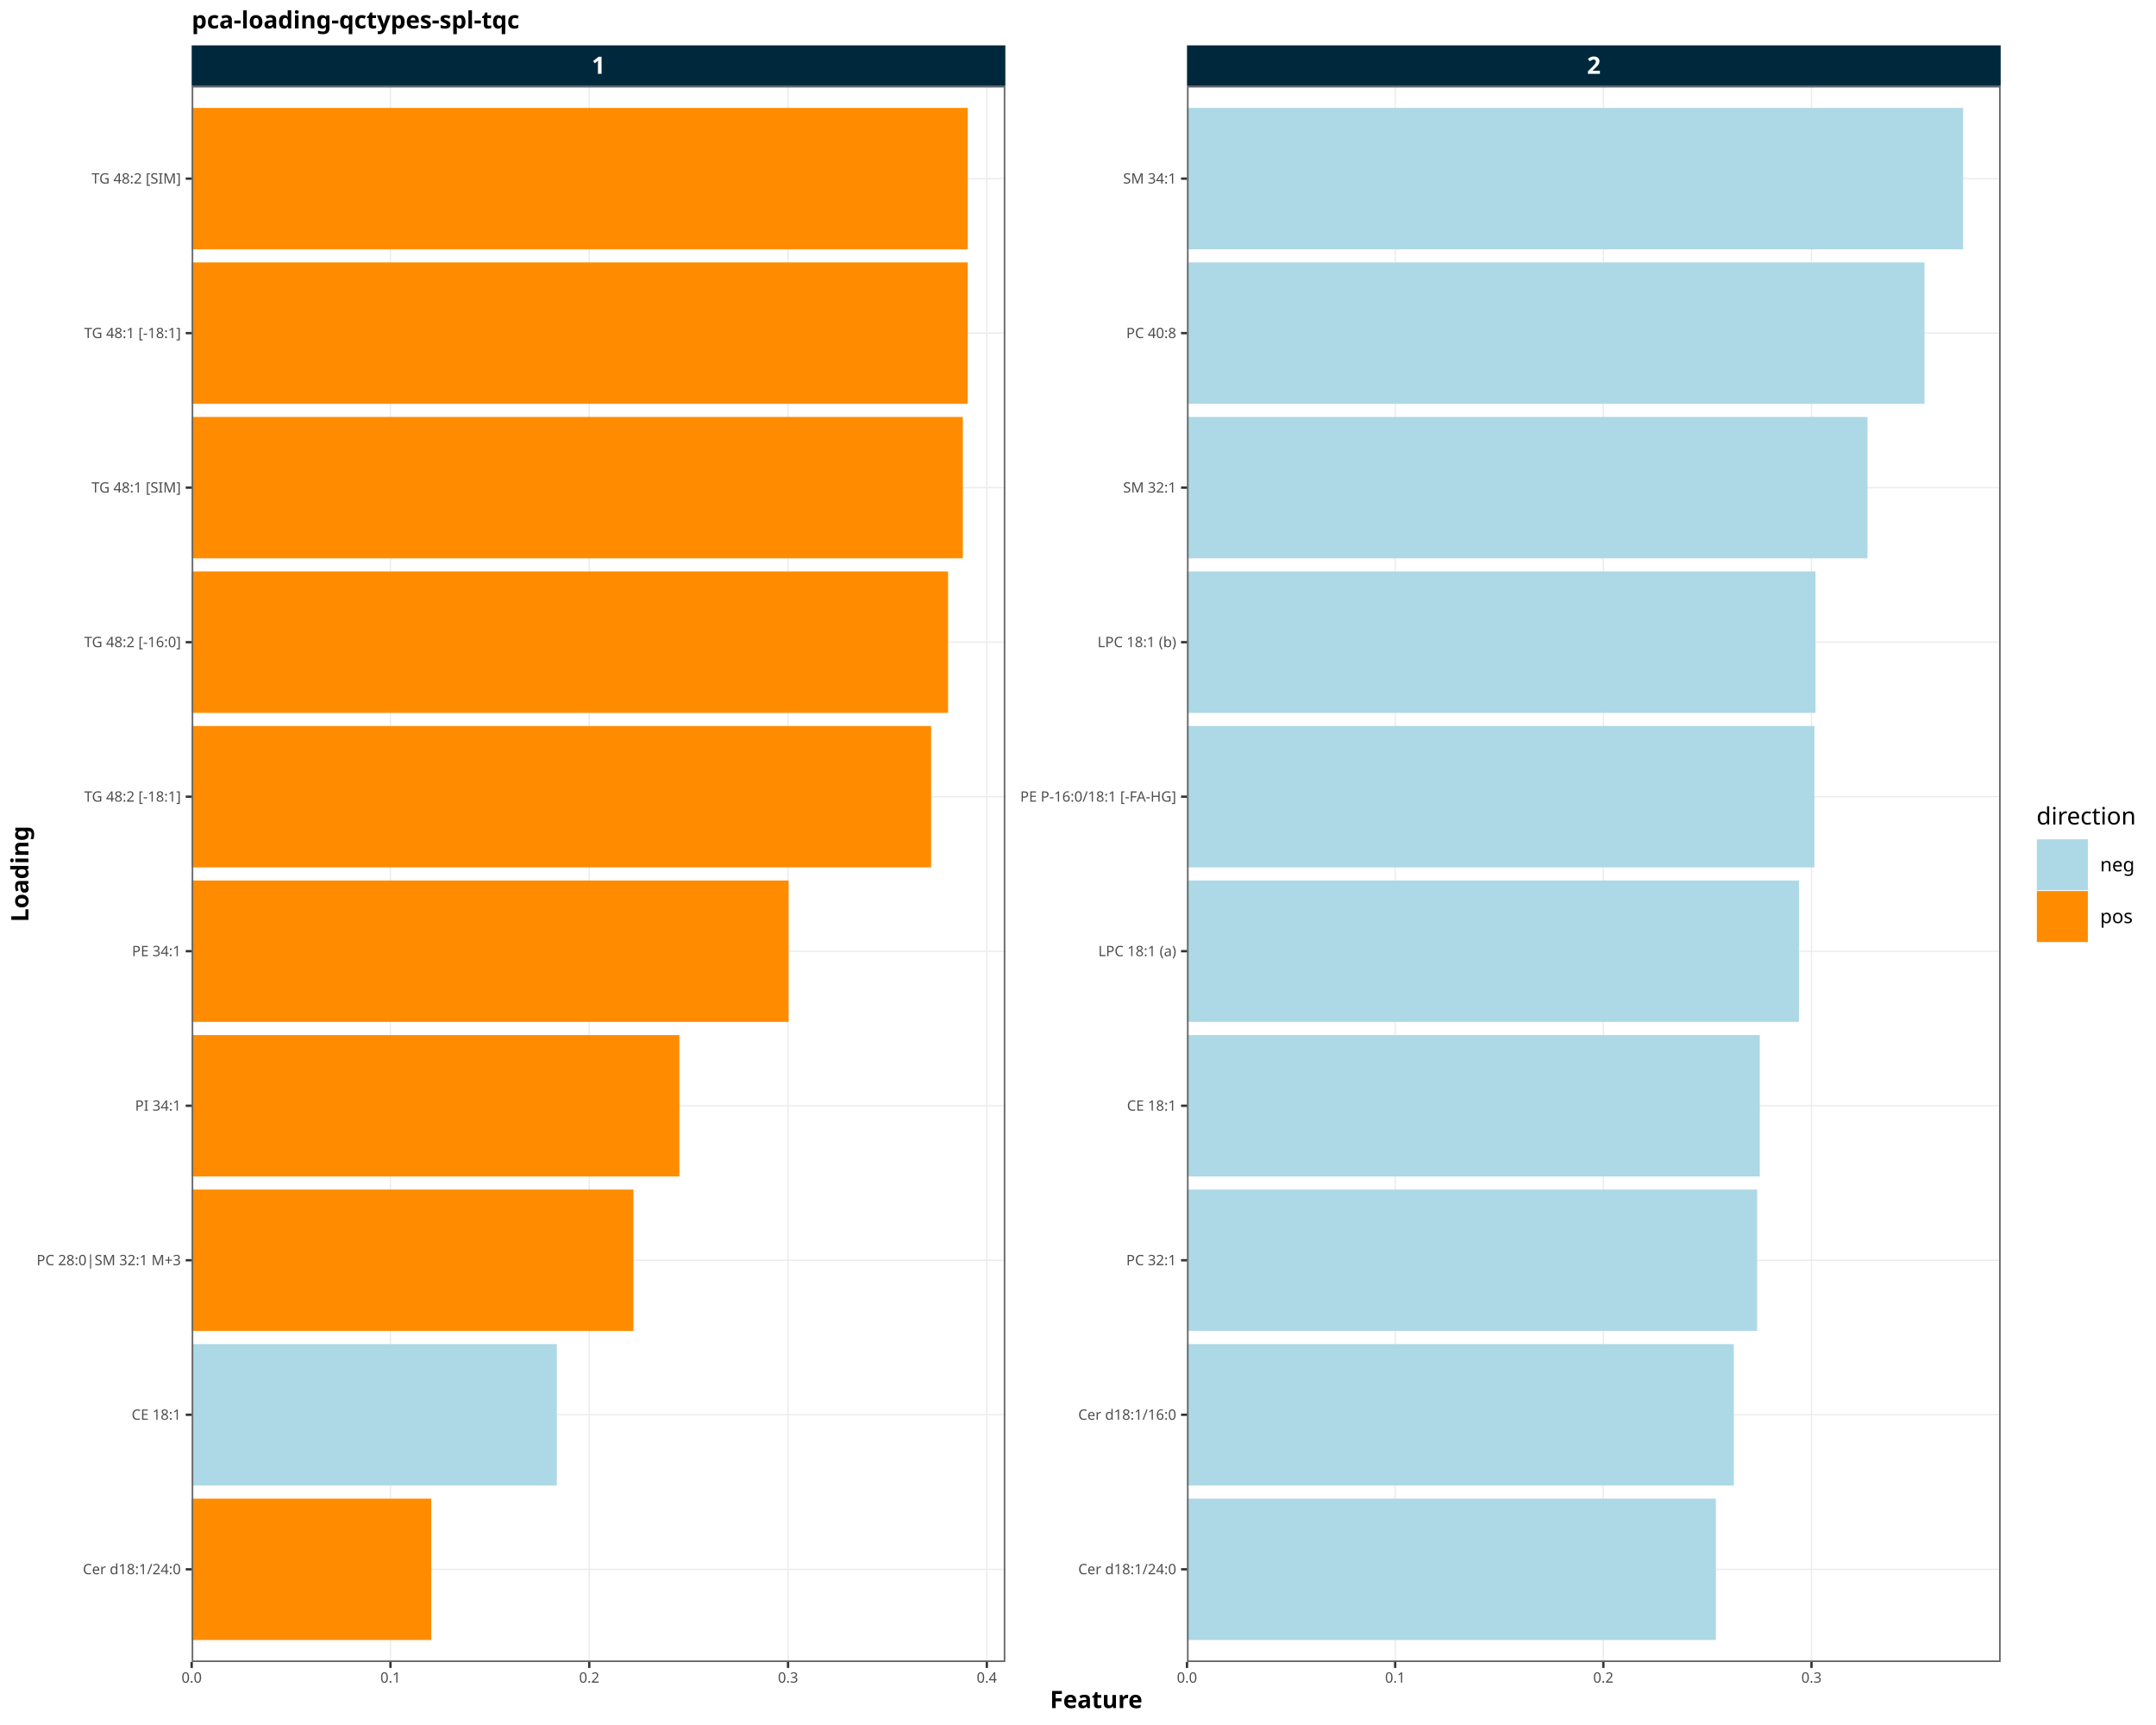
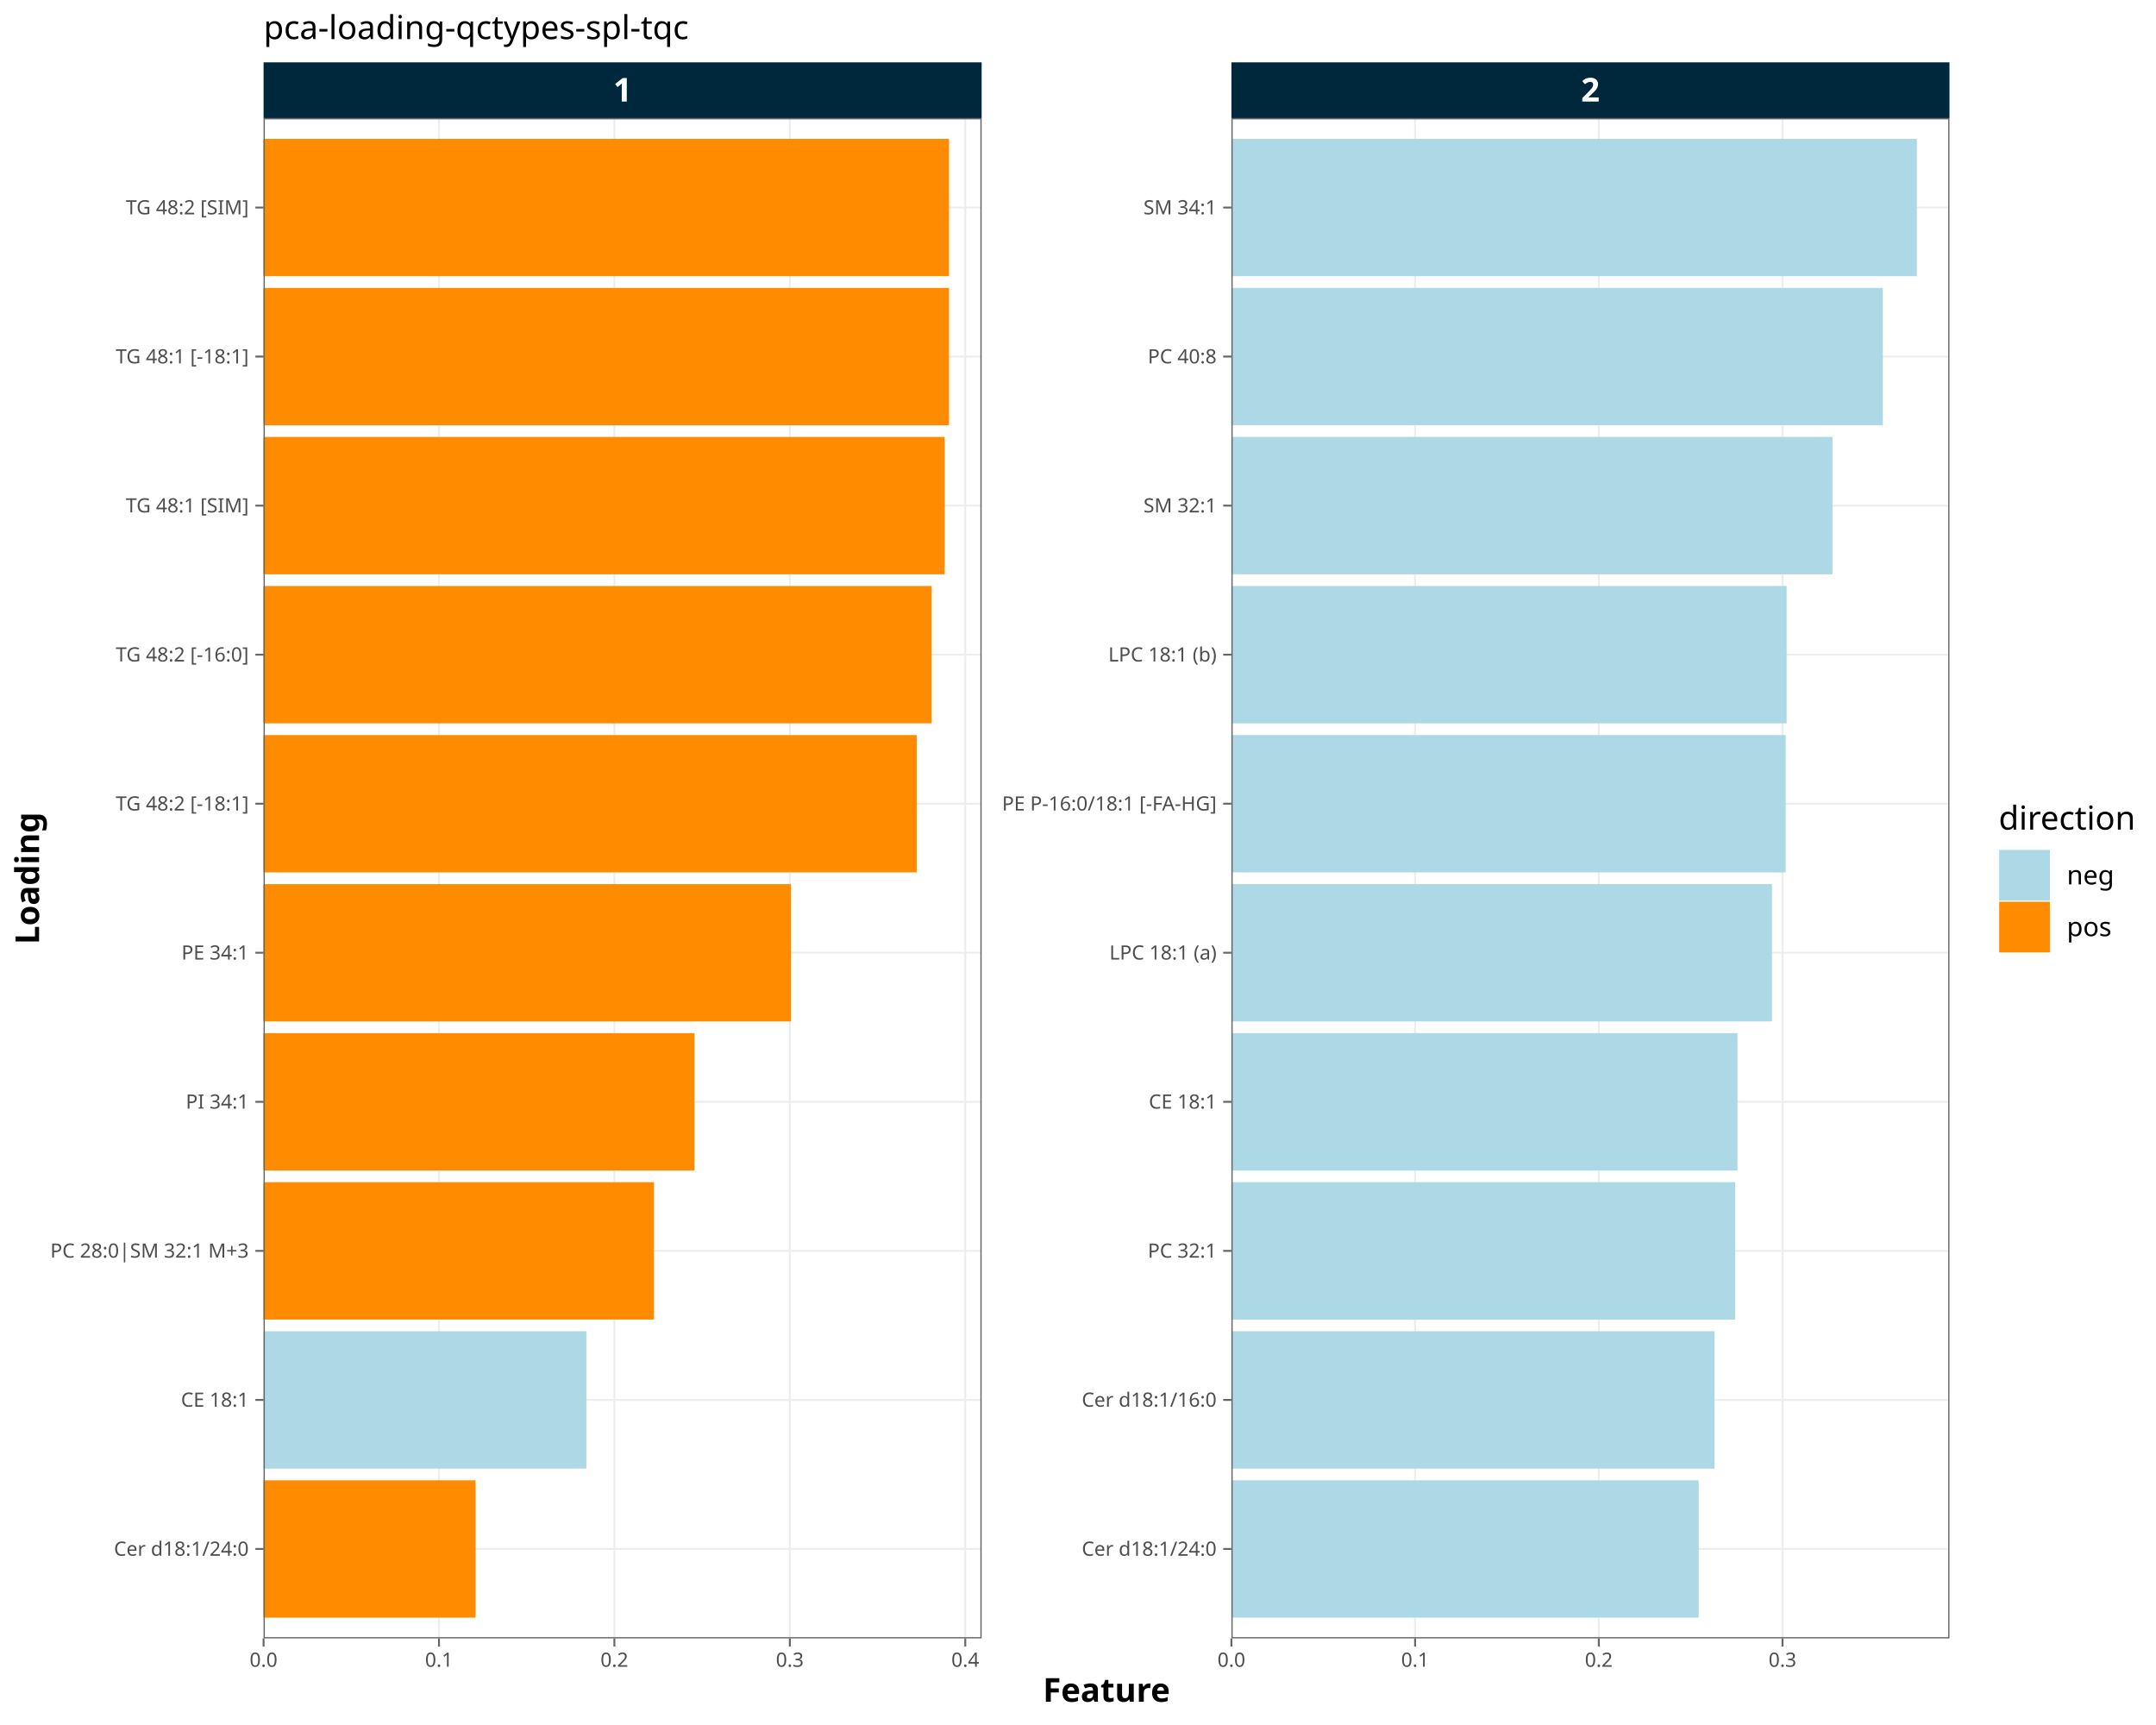
<svg xmlns="http://www.w3.org/2000/svg" class="svglite" data-engine-version="2.0" width="720.00pt" height="576.00pt" viewBox="0 0 720.00 576.00">
  <defs>
    <style type="text/css">
    .svglite line, .svglite polyline, .svglite polygon, .svglite path, .svglite rect, .svglite circle {
      fill: none;
      stroke: #000000;
      stroke-linecap: round;
      stroke-linejoin: round;
      stroke-miterlimit: 10.00;
    }
  </style>
  </defs>
  <rect width="100%" height="100%" style="stroke: none; fill: #FFFFFF;" />
  <defs>
    <clipPath id="cpMC4wMHw3MjAuMDB8MC4wMHw1NzYuMDA=">
      <rect x="0.00" y="0.00" width="720.00" height="576.00" />
    </clipPath>
  </defs>
  <g clip-path="url(#cpMC4wMHw3MjAuMDB8MC4wMHw1NzYuMDA=)">
-     <rect x="-0" y="0.00" width="720.00" height="576.00" style="stroke-width: 0.78; stroke: #FFFFFF; fill: #FFFFFF;" />
+     <rect x="0.00" y="0.00" width="720.00" height="576.00" style="stroke-width: 1.07; stroke: #FFFFFF; fill: #FFFFFF;" />
  </g>
  <defs>
-     <clipPath id="cpNjQuMDF8MzM1Ljc0fDI4LjY4fDU1NC45Nw==">
-       <rect x="64.01" y="28.68" width="271.73" height="526.29" />
+     <clipPath id="cpODguMDJ8MzI3LjgxfDM5LjQzfDU0Ny4wOA==">
+       <rect x="88.02" y="39.43" width="239.80" height="507.65" />
    </clipPath>
  </defs>
-   <g clip-path="url(#cpNjQuMDF8MzM1Ljc0fDI4LjY4fDU1NC45Nw==)">
-     <rect x="64.01" y="28.68" width="271.73" height="526.29" style="stroke-width: 0.78; stroke: none; fill: #FFFFFF;" />
-     <polyline points="64.01,59.64 335.74,59.64 " style="stroke-width: 0.43; stroke: #EBEBEB; stroke-linecap: butt;" />
-     <polyline points="64.01,111.23 335.74,111.23 " style="stroke-width: 0.43; stroke: #EBEBEB; stroke-linecap: butt;" />
-     <polyline points="64.01,162.83 335.74,162.83 " style="stroke-width: 0.43; stroke: #EBEBEB; stroke-linecap: butt;" />
-     <polyline points="64.01,214.43 335.74,214.43 " style="stroke-width: 0.43; stroke: #EBEBEB; stroke-linecap: butt;" />
-     <polyline points="64.01,266.03 335.74,266.03 " style="stroke-width: 0.43; stroke: #EBEBEB; stroke-linecap: butt;" />
-     <polyline points="64.01,317.62 335.74,317.62 " style="stroke-width: 0.43; stroke: #EBEBEB; stroke-linecap: butt;" />
-     <polyline points="64.01,369.22 335.74,369.22 " style="stroke-width: 0.43; stroke: #EBEBEB; stroke-linecap: butt;" />
-     <polyline points="64.01,420.82 335.74,420.82 " style="stroke-width: 0.43; stroke: #EBEBEB; stroke-linecap: butt;" />
-     <polyline points="64.01,472.41 335.74,472.41 " style="stroke-width: 0.43; stroke: #EBEBEB; stroke-linecap: butt;" />
-     <polyline points="64.01,524.01 335.74,524.01 " style="stroke-width: 0.43; stroke: #EBEBEB; stroke-linecap: butt;" />
-     <polyline points="64.01,554.97 64.01,28.68 " style="stroke-width: 0.43; stroke: #EBEBEB; stroke-linecap: butt;" />
-     <polyline points="130.40,554.97 130.40,28.68 " style="stroke-width: 0.43; stroke: #EBEBEB; stroke-linecap: butt;" />
-     <polyline points="196.78,554.97 196.78,28.68 " style="stroke-width: 0.43; stroke: #EBEBEB; stroke-linecap: butt;" />
-     <polyline points="263.17,554.97 263.17,28.68 " style="stroke-width: 0.43; stroke: #EBEBEB; stroke-linecap: butt;" />
-     <polyline points="329.55,554.97 329.55,28.68 " style="stroke-width: 0.43; stroke: #EBEBEB; stroke-linecap: butt;" />
-     <rect x="64.01" y="36.42" width="258.79" height="46.44" style="stroke-width: 0.78; stroke: #FF8C00; stroke-linecap: butt; stroke-linejoin: miter; fill: #FF8C00;" />
-     <rect x="64.01" y="88.02" width="258.78" height="46.44" style="stroke-width: 0.78; stroke: #FF8C00; stroke-linecap: butt; stroke-linejoin: miter; fill: #FF8C00;" />
-     <rect x="64.01" y="139.61" width="257.14" height="46.44" style="stroke-width: 0.78; stroke: #FF8C00; stroke-linecap: butt; stroke-linejoin: miter; fill: #FF8C00;" />
-     <rect x="64.01" y="191.21" width="252.21" height="46.44" style="stroke-width: 0.78; stroke: #FF8C00; stroke-linecap: butt; stroke-linejoin: miter; fill: #FF8C00;" />
-     <rect x="64.01" y="242.81" width="246.56" height="46.44" style="stroke-width: 0.78; stroke: #FF8C00; stroke-linecap: butt; stroke-linejoin: miter; fill: #FF8C00;" />
-     <rect x="64.01" y="294.40" width="198.96" height="46.44" style="stroke-width: 0.78; stroke: #FF8C00; stroke-linecap: butt; stroke-linejoin: miter; fill: #FF8C00;" />
-     <rect x="64.01" y="346.00" width="162.49" height="46.44" style="stroke-width: 0.78; stroke: #FF8C00; stroke-linecap: butt; stroke-linejoin: miter; fill: #FF8C00;" />
-     <rect x="64.01" y="397.60" width="147.14" height="46.44" style="stroke-width: 0.78; stroke: #FF8C00; stroke-linecap: butt; stroke-linejoin: miter; fill: #FF8C00;" />
-     <rect x="64.01" y="449.20" width="121.55" height="46.44" style="stroke-width: 0.78; stroke: #ADD8E6; stroke-linecap: butt; stroke-linejoin: miter; fill: #ADD8E6;" />
-     <rect x="64.01" y="500.79" width="79.62" height="46.44" style="stroke-width: 0.78; stroke: #FF8C00; stroke-linecap: butt; stroke-linejoin: miter; fill: #FF8C00;" />
-     <rect x="64.01" y="28.68" width="271.73" height="526.29" style="stroke-width: 1.07; stroke: #666666;" />
+   <g clip-path="url(#cpODguMDJ8MzI3LjgxfDM5LjQzfDU0Ny4wOA==)">
+     <rect x="88.02" y="39.43" width="239.80" height="507.65" style="stroke-width: 1.07; stroke: none; fill: #FFFFFF;" />
+     <polyline points="88.02,69.30 327.81,69.30 " style="stroke-width: 0.64; stroke: #EDEDED; stroke-linecap: butt;" />
+     <polyline points="88.02,119.06 327.81,119.06 " style="stroke-width: 0.64; stroke: #EDEDED; stroke-linecap: butt;" />
+     <polyline points="88.02,168.83 327.81,168.83 " style="stroke-width: 0.64; stroke: #EDEDED; stroke-linecap: butt;" />
+     <polyline points="88.02,218.60 327.81,218.60 " style="stroke-width: 0.64; stroke: #EDEDED; stroke-linecap: butt;" />
+     <polyline points="88.02,268.37 327.81,268.37 " style="stroke-width: 0.64; stroke: #EDEDED; stroke-linecap: butt;" />
+     <polyline points="88.02,318.14 327.81,318.14 " style="stroke-width: 0.64; stroke: #EDEDED; stroke-linecap: butt;" />
+     <polyline points="88.02,367.91 327.81,367.91 " style="stroke-width: 0.64; stroke: #EDEDED; stroke-linecap: butt;" />
+     <polyline points="88.02,417.68 327.81,417.68 " style="stroke-width: 0.64; stroke: #EDEDED; stroke-linecap: butt;" />
+     <polyline points="88.02,467.45 327.81,467.45 " style="stroke-width: 0.64; stroke: #EDEDED; stroke-linecap: butt;" />
+     <polyline points="88.02,517.22 327.81,517.22 " style="stroke-width: 0.64; stroke: #EDEDED; stroke-linecap: butt;" />
+     <polyline points="88.02,547.08 88.02,39.43 " style="stroke-width: 0.64; stroke: #EDEDED; stroke-linecap: butt;" />
+     <polyline points="146.60,547.08 146.60,39.43 " style="stroke-width: 0.64; stroke: #EDEDED; stroke-linecap: butt;" />
+     <polyline points="205.18,547.08 205.18,39.43 " style="stroke-width: 0.64; stroke: #EDEDED; stroke-linecap: butt;" />
+     <polyline points="263.77,547.08 263.77,39.43 " style="stroke-width: 0.64; stroke: #EDEDED; stroke-linecap: butt;" />
+     <polyline points="322.35,547.08 322.35,39.43 " style="stroke-width: 0.64; stroke: #EDEDED; stroke-linecap: butt;" />
+     <rect x="88.02" y="46.90" width="228.38" height="44.79" style="stroke-width: 1.07; stroke: #FF8C00; stroke-linecap: butt; stroke-linejoin: miter; fill: #FF8C00;" />
+     <rect x="88.02" y="96.67" width="228.37" height="44.79" style="stroke-width: 1.07; stroke: #FF8C00; stroke-linecap: butt; stroke-linejoin: miter; fill: #FF8C00;" />
+     <rect x="88.02" y="146.44" width="226.92" height="44.79" style="stroke-width: 1.07; stroke: #FF8C00; stroke-linecap: butt; stroke-linejoin: miter; fill: #FF8C00;" />
+     <rect x="88.02" y="196.21" width="222.57" height="44.79" style="stroke-width: 1.07; stroke: #FF8C00; stroke-linecap: butt; stroke-linejoin: miter; fill: #FF8C00;" />
+     <rect x="88.02" y="245.98" width="217.59" height="44.79" style="stroke-width: 1.07; stroke: #FF8C00; stroke-linecap: butt; stroke-linejoin: miter; fill: #FF8C00;" />
+     <rect x="88.02" y="295.75" width="175.58" height="44.79" style="stroke-width: 1.07; stroke: #FF8C00; stroke-linecap: butt; stroke-linejoin: miter; fill: #FF8C00;" />
+     <rect x="88.02" y="345.52" width="143.39" height="44.79" style="stroke-width: 1.07; stroke: #FF8C00; stroke-linecap: butt; stroke-linejoin: miter; fill: #FF8C00;" />
+     <rect x="88.02" y="395.29" width="129.85" height="44.79" style="stroke-width: 1.07; stroke: #FF8C00; stroke-linecap: butt; stroke-linejoin: miter; fill: #FF8C00;" />
+     <rect x="88.02" y="445.06" width="107.27" height="44.79" style="stroke-width: 1.07; stroke: #ADD8E6; stroke-linecap: butt; stroke-linejoin: miter; fill: #ADD8E6;" />
+     <rect x="88.02" y="494.83" width="70.26" height="44.79" style="stroke-width: 1.07; stroke: #FF8C00; stroke-linecap: butt; stroke-linejoin: miter; fill: #FF8C00;" />
+     <rect x="88.02" y="39.43" width="239.80" height="507.65" style="stroke-width: 0.85; stroke: #666666;" />
  </g>
  <g clip-path="url(#cpMC4wMHw3MjAuMDB8MC4wMHw1NzYuMDA=)">
</g>
  <defs>
-     <clipPath id="cpMzk2LjQwfDY2OC4xM3wyOC42OHw1NTQuOTc=">
-       <rect x="396.40" y="28.68" width="271.73" height="526.29" />
+     <clipPath id="cpNDExLjIzfDY1MS4wMnwzOS40M3w1NDcuMDg=">
+       <rect x="411.23" y="39.43" width="239.80" height="507.65" />
    </clipPath>
  </defs>
-   <g clip-path="url(#cpMzk2LjQwfDY2OC4xM3wyOC42OHw1NTQuOTc=)">
-     <rect x="396.40" y="28.68" width="271.73" height="526.29" style="stroke-width: 0.78; stroke: none; fill: #FFFFFF;" />
-     <polyline points="396.40,59.64 668.13,59.64 " style="stroke-width: 0.43; stroke: #EBEBEB; stroke-linecap: butt;" />
-     <polyline points="396.40,111.23 668.13,111.23 " style="stroke-width: 0.43; stroke: #EBEBEB; stroke-linecap: butt;" />
-     <polyline points="396.40,162.83 668.13,162.83 " style="stroke-width: 0.43; stroke: #EBEBEB; stroke-linecap: butt;" />
-     <polyline points="396.40,214.43 668.13,214.43 " style="stroke-width: 0.43; stroke: #EBEBEB; stroke-linecap: butt;" />
-     <polyline points="396.40,266.03 668.13,266.03 " style="stroke-width: 0.43; stroke: #EBEBEB; stroke-linecap: butt;" />
-     <polyline points="396.40,317.62 668.13,317.62 " style="stroke-width: 0.43; stroke: #EBEBEB; stroke-linecap: butt;" />
-     <polyline points="396.40,369.22 668.13,369.22 " style="stroke-width: 0.43; stroke: #EBEBEB; stroke-linecap: butt;" />
-     <polyline points="396.40,420.82 668.13,420.82 " style="stroke-width: 0.43; stroke: #EBEBEB; stroke-linecap: butt;" />
-     <polyline points="396.40,472.41 668.13,472.41 " style="stroke-width: 0.43; stroke: #EBEBEB; stroke-linecap: butt;" />
-     <polyline points="396.40,524.01 668.13,524.01 " style="stroke-width: 0.43; stroke: #EBEBEB; stroke-linecap: butt;" />
-     <polyline points="396.40,554.97 396.40,28.68 " style="stroke-width: 0.43; stroke: #EBEBEB; stroke-linecap: butt;" />
-     <polyline points="465.92,554.97 465.92,28.68 " style="stroke-width: 0.43; stroke: #EBEBEB; stroke-linecap: butt;" />
-     <polyline points="535.44,554.97 535.44,28.68 " style="stroke-width: 0.43; stroke: #EBEBEB; stroke-linecap: butt;" />
-     <polyline points="604.95,554.97 604.95,28.68 " style="stroke-width: 0.43; stroke: #EBEBEB; stroke-linecap: butt;" />
-     <rect x="396.40" y="36.42" width="258.79" height="46.44" style="stroke-width: 0.78; stroke: #ADD8E6; stroke-linecap: butt; stroke-linejoin: miter; fill: #ADD8E6;" />
-     <rect x="396.40" y="88.02" width="245.90" height="46.44" style="stroke-width: 0.78; stroke: #ADD8E6; stroke-linecap: butt; stroke-linejoin: miter; fill: #ADD8E6;" />
-     <rect x="396.40" y="139.61" width="226.86" height="46.44" style="stroke-width: 0.78; stroke: #ADD8E6; stroke-linecap: butt; stroke-linejoin: miter; fill: #ADD8E6;" />
-     <rect x="396.40" y="191.21" width="209.50" height="46.44" style="stroke-width: 0.78; stroke: #ADD8E6; stroke-linecap: butt; stroke-linejoin: miter; fill: #ADD8E6;" />
-     <rect x="396.40" y="242.81" width="209.14" height="46.44" style="stroke-width: 0.78; stroke: #ADD8E6; stroke-linecap: butt; stroke-linejoin: miter; fill: #ADD8E6;" />
-     <rect x="396.40" y="294.40" width="203.97" height="46.44" style="stroke-width: 0.78; stroke: #ADD8E6; stroke-linecap: butt; stroke-linejoin: miter; fill: #ADD8E6;" />
-     <rect x="396.40" y="346.00" width="190.89" height="46.44" style="stroke-width: 0.78; stroke: #ADD8E6; stroke-linecap: butt; stroke-linejoin: miter; fill: #ADD8E6;" />
-     <rect x="396.40" y="397.60" width="190.01" height="46.44" style="stroke-width: 0.78; stroke: #ADD8E6; stroke-linecap: butt; stroke-linejoin: miter; fill: #ADD8E6;" />
-     <rect x="396.40" y="449.20" width="182.22" height="46.44" style="stroke-width: 0.78; stroke: #ADD8E6; stroke-linecap: butt; stroke-linejoin: miter; fill: #ADD8E6;" />
-     <rect x="396.40" y="500.79" width="176.23" height="46.44" style="stroke-width: 0.78; stroke: #ADD8E6; stroke-linecap: butt; stroke-linejoin: miter; fill: #ADD8E6;" />
-     <rect x="396.40" y="28.68" width="271.73" height="526.29" style="stroke-width: 1.07; stroke: #666666;" />
+   <g clip-path="url(#cpNDExLjIzfDY1MS4wMnwzOS40M3w1NDcuMDg=)">
+     <rect x="411.23" y="39.43" width="239.80" height="507.65" style="stroke-width: 1.07; stroke: none; fill: #FFFFFF;" />
+     <polyline points="411.23,69.30 651.02,69.30 " style="stroke-width: 0.64; stroke: #EDEDED; stroke-linecap: butt;" />
+     <polyline points="411.23,119.06 651.02,119.06 " style="stroke-width: 0.64; stroke: #EDEDED; stroke-linecap: butt;" />
+     <polyline points="411.23,168.83 651.02,168.83 " style="stroke-width: 0.64; stroke: #EDEDED; stroke-linecap: butt;" />
+     <polyline points="411.23,218.60 651.02,218.60 " style="stroke-width: 0.64; stroke: #EDEDED; stroke-linecap: butt;" />
+     <polyline points="411.23,268.37 651.02,268.37 " style="stroke-width: 0.64; stroke: #EDEDED; stroke-linecap: butt;" />
+     <polyline points="411.23,318.14 651.02,318.14 " style="stroke-width: 0.64; stroke: #EDEDED; stroke-linecap: butt;" />
+     <polyline points="411.23,367.91 651.02,367.91 " style="stroke-width: 0.64; stroke: #EDEDED; stroke-linecap: butt;" />
+     <polyline points="411.23,417.68 651.02,417.68 " style="stroke-width: 0.64; stroke: #EDEDED; stroke-linecap: butt;" />
+     <polyline points="411.23,467.45 651.02,467.45 " style="stroke-width: 0.64; stroke: #EDEDED; stroke-linecap: butt;" />
+     <polyline points="411.23,517.22 651.02,517.22 " style="stroke-width: 0.64; stroke: #EDEDED; stroke-linecap: butt;" />
+     <polyline points="411.23,547.08 411.23,39.43 " style="stroke-width: 0.64; stroke: #EDEDED; stroke-linecap: butt;" />
+     <polyline points="472.57,547.08 472.57,39.43 " style="stroke-width: 0.64; stroke: #EDEDED; stroke-linecap: butt;" />
+     <polyline points="533.92,547.08 533.92,39.43 " style="stroke-width: 0.64; stroke: #EDEDED; stroke-linecap: butt;" />
+     <polyline points="595.27,547.08 595.27,39.43 " style="stroke-width: 0.64; stroke: #EDEDED; stroke-linecap: butt;" />
+     <rect x="411.23" y="46.90" width="228.38" height="44.79" style="stroke-width: 1.07; stroke: #ADD8E6; stroke-linecap: butt; stroke-linejoin: miter; fill: #ADD8E6;" />
+     <rect x="411.23" y="96.67" width="217.01" height="44.79" style="stroke-width: 1.07; stroke: #ADD8E6; stroke-linecap: butt; stroke-linejoin: miter; fill: #ADD8E6;" />
+     <rect x="411.23" y="146.44" width="200.20" height="44.79" style="stroke-width: 1.07; stroke: #ADD8E6; stroke-linecap: butt; stroke-linejoin: miter; fill: #ADD8E6;" />
+     <rect x="411.23" y="196.21" width="184.88" height="44.79" style="stroke-width: 1.07; stroke: #ADD8E6; stroke-linecap: butt; stroke-linejoin: miter; fill: #ADD8E6;" />
+     <rect x="411.23" y="245.98" width="184.56" height="44.79" style="stroke-width: 1.07; stroke: #ADD8E6; stroke-linecap: butt; stroke-linejoin: miter; fill: #ADD8E6;" />
+     <rect x="411.23" y="295.75" width="180.00" height="44.79" style="stroke-width: 1.07; stroke: #ADD8E6; stroke-linecap: butt; stroke-linejoin: miter; fill: #ADD8E6;" />
+     <rect x="411.23" y="345.52" width="168.46" height="44.79" style="stroke-width: 1.07; stroke: #ADD8E6; stroke-linecap: butt; stroke-linejoin: miter; fill: #ADD8E6;" />
+     <rect x="411.23" y="395.29" width="167.68" height="44.79" style="stroke-width: 1.07; stroke: #ADD8E6; stroke-linecap: butt; stroke-linejoin: miter; fill: #ADD8E6;" />
+     <rect x="411.23" y="445.06" width="160.81" height="44.79" style="stroke-width: 1.07; stroke: #ADD8E6; stroke-linecap: butt; stroke-linejoin: miter; fill: #ADD8E6;" />
+     <rect x="411.23" y="494.83" width="155.52" height="44.79" style="stroke-width: 1.07; stroke: #ADD8E6; stroke-linecap: butt; stroke-linejoin: miter; fill: #ADD8E6;" />
+     <rect x="411.23" y="39.43" width="239.80" height="507.65" style="stroke-width: 0.85; stroke: #666666;" />
  </g>
  <g clip-path="url(#cpMC4wMHw3MjAuMDB8MC4wMHw1NzYuMDA=)">
</g>
  <defs>
-     <clipPath id="cpNjQuMDF8MzM1Ljc0fDE1LjE0fDI4LjY4">
-       <rect x="64.01" y="15.14" width="271.73" height="13.54" />
+     <clipPath id="cpODguMDJ8MzI3LjgxfDIwLjgxfDM5LjQz">
+       <rect x="88.02" y="20.81" width="239.80" height="18.62" />
    </clipPath>
  </defs>
-   <g clip-path="url(#cpNjQuMDF8MzM1Ljc0fDE1LjE0fDI4LjY4)">
-     <rect x="64.01" y="15.14" width="271.73" height="13.54" style="stroke-width: 0; stroke: #333333; fill: #00283D;" />
-     <text x="199.88" y="24.66" text-anchor="middle" style="font-size: 8.00px; font-weight: bold; fill: #FFFFFF; font-family: sans;" textLength="4.45px" lengthAdjust="spacingAndGlyphs">1</text>
+   <g clip-path="url(#cpODguMDJ8MzI3LjgxfDIwLjgxfDM5LjQz)">
+     <rect x="88.02" y="20.81" width="239.80" height="18.62" style="stroke-width: 1.07; stroke: none; fill: #00283D;" />
+     <text x="207.91" y="33.91" text-anchor="middle" style="font-size: 11.00px; font-weight: bold; fill: #FFFFFF; font-family: sans;" textLength="6.12px" lengthAdjust="spacingAndGlyphs">1</text>
  </g>
  <g clip-path="url(#cpMC4wMHw3MjAuMDB8MC4wMHw1NzYuMDA=)">
</g>
  <defs>
-     <clipPath id="cpMzk2LjQwfDY2OC4xM3wxNS4xNHwyOC42OA==">
-       <rect x="396.40" y="15.14" width="271.73" height="13.54" />
+     <clipPath id="cpNDExLjIzfDY1MS4wMnwyMC44MXwzOS40Mw==">
+       <rect x="411.23" y="20.81" width="239.80" height="18.62" />
    </clipPath>
  </defs>
-   <g clip-path="url(#cpMzk2LjQwfDY2OC4xM3wxNS4xNHwyOC42OA==)">
-     <rect x="396.40" y="15.14" width="271.73" height="13.54" style="stroke-width: 0; stroke: #333333; fill: #00283D;" />
-     <text x="532.27" y="24.66" text-anchor="middle" style="font-size: 8.00px; font-weight: bold; fill: #FFFFFF; font-family: sans;" textLength="4.45px" lengthAdjust="spacingAndGlyphs">2</text>
+   <g clip-path="url(#cpNDExLjIzfDY1MS4wMnwyMC44MXwzOS40Mw==)">
+     <rect x="411.23" y="20.81" width="239.80" height="18.62" style="stroke-width: 1.07; stroke: none; fill: #00283D;" />
+     <text x="531.12" y="33.91" text-anchor="middle" style="font-size: 11.00px; font-weight: bold; fill: #FFFFFF; font-family: sans;" textLength="6.12px" lengthAdjust="spacingAndGlyphs">2</text>
  </g>
  <g clip-path="url(#cpMC4wMHw3MjAuMDB8MC4wMHw1NzYuMDA=)">
-     <polyline points="64.01,556.96 64.01,554.97 " style="stroke-width: 0.78; stroke: #333333; stroke-linecap: butt;" />
-     <polyline points="130.40,556.96 130.40,554.97 " style="stroke-width: 0.78; stroke: #333333; stroke-linecap: butt;" />
-     <polyline points="196.78,556.96 196.78,554.97 " style="stroke-width: 0.78; stroke: #333333; stroke-linecap: butt;" />
-     <polyline points="263.17,556.96 263.17,554.97 " style="stroke-width: 0.78; stroke: #333333; stroke-linecap: butt;" />
-     <polyline points="329.55,556.96 329.55,554.97 " style="stroke-width: 0.78; stroke: #333333; stroke-linecap: butt;" />
-     <text x="64.01" y="561.86" text-anchor="middle" style="font-size: 4.80px; fill: #4D4D4D; font-family: sans;" textLength="6.67px" lengthAdjust="spacingAndGlyphs">0.0</text>
-     <text x="130.40" y="561.86" text-anchor="middle" style="font-size: 4.80px; fill: #4D4D4D; font-family: sans;" textLength="6.67px" lengthAdjust="spacingAndGlyphs">0.1</text>
-     <text x="196.78" y="561.86" text-anchor="middle" style="font-size: 4.80px; fill: #4D4D4D; font-family: sans;" textLength="6.67px" lengthAdjust="spacingAndGlyphs">0.2</text>
-     <text x="263.17" y="561.86" text-anchor="middle" style="font-size: 4.80px; fill: #4D4D4D; font-family: sans;" textLength="6.67px" lengthAdjust="spacingAndGlyphs">0.3</text>
-     <text x="329.55" y="561.86" text-anchor="middle" style="font-size: 4.80px; fill: #4D4D4D; font-family: sans;" textLength="6.67px" lengthAdjust="spacingAndGlyphs">0.4</text>
-     <polyline points="396.40,556.96 396.40,554.97 " style="stroke-width: 0.78; stroke: #333333; stroke-linecap: butt;" />
-     <polyline points="465.92,556.96 465.92,554.97 " style="stroke-width: 0.78; stroke: #333333; stroke-linecap: butt;" />
-     <polyline points="535.44,556.96 535.44,554.97 " style="stroke-width: 0.78; stroke: #333333; stroke-linecap: butt;" />
-     <polyline points="604.95,556.96 604.95,554.97 " style="stroke-width: 0.78; stroke: #333333; stroke-linecap: butt;" />
-     <text x="396.40" y="561.86" text-anchor="middle" style="font-size: 4.80px; fill: #4D4D4D; font-family: sans;" textLength="6.67px" lengthAdjust="spacingAndGlyphs">0.0</text>
-     <text x="465.92" y="561.86" text-anchor="middle" style="font-size: 4.80px; fill: #4D4D4D; font-family: sans;" textLength="6.67px" lengthAdjust="spacingAndGlyphs">0.1</text>
-     <text x="535.44" y="561.86" text-anchor="middle" style="font-size: 4.80px; fill: #4D4D4D; font-family: sans;" textLength="6.67px" lengthAdjust="spacingAndGlyphs">0.2</text>
-     <text x="604.95" y="561.86" text-anchor="middle" style="font-size: 4.80px; fill: #4D4D4D; font-family: sans;" textLength="6.67px" lengthAdjust="spacingAndGlyphs">0.3</text>
-     <text x="392.82" y="61.29" text-anchor="end" style="font-size: 4.80px; fill: #4D4D4D; font-family: sans;" textLength="17.88px" lengthAdjust="spacingAndGlyphs">SM 34:1</text>
-     <text x="392.82" y="112.89" text-anchor="end" style="font-size: 4.80px; fill: #4D4D4D; font-family: sans;" textLength="17.35px" lengthAdjust="spacingAndGlyphs">PC 40:8</text>
-     <text x="392.82" y="164.48" text-anchor="end" style="font-size: 4.80px; fill: #4D4D4D; font-family: sans;" textLength="17.88px" lengthAdjust="spacingAndGlyphs">SM 32:1</text>
-     <text x="392.82" y="216.08" text-anchor="end" style="font-size: 4.80px; fill: #4D4D4D; font-family: sans;" textLength="27.22px" lengthAdjust="spacingAndGlyphs">LPC 18:1 (b)</text>
-     <text x="392.82" y="267.68" text-anchor="end" style="font-size: 4.80px; fill: #4D4D4D; font-family: sans;" textLength="53.09px" lengthAdjust="spacingAndGlyphs">PE P-16:0/18:1 [-FA-HG]</text>
-     <text x="392.82" y="319.27" text-anchor="end" style="font-size: 4.80px; fill: #4D4D4D; font-family: sans;" textLength="27.22px" lengthAdjust="spacingAndGlyphs">LPC 18:1 (a)</text>
-     <text x="392.82" y="370.87" text-anchor="end" style="font-size: 4.80px; fill: #4D4D4D; font-family: sans;" textLength="17.35px" lengthAdjust="spacingAndGlyphs">CE 18:1</text>
-     <text x="392.82" y="422.47" text-anchor="end" style="font-size: 4.80px; fill: #4D4D4D; font-family: sans;" textLength="17.35px" lengthAdjust="spacingAndGlyphs">PC 32:1</text>
-     <text x="392.82" y="474.07" text-anchor="end" style="font-size: 4.80px; fill: #4D4D4D; font-family: sans;" textLength="31.76px" lengthAdjust="spacingAndGlyphs">Cer d18:1/16:0</text>
-     <text x="392.82" y="525.66" text-anchor="end" style="font-size: 4.80px; fill: #4D4D4D; font-family: sans;" textLength="31.76px" lengthAdjust="spacingAndGlyphs">Cer d18:1/24:0</text>
-     <polyline points="394.41,59.64 396.40,59.64 " style="stroke-width: 0.78; stroke: #333333; stroke-linecap: butt;" />
-     <polyline points="394.41,111.23 396.40,111.23 " style="stroke-width: 0.78; stroke: #333333; stroke-linecap: butt;" />
-     <polyline points="394.41,162.83 396.40,162.83 " style="stroke-width: 0.78; stroke: #333333; stroke-linecap: butt;" />
-     <polyline points="394.41,214.43 396.40,214.43 " style="stroke-width: 0.78; stroke: #333333; stroke-linecap: butt;" />
-     <polyline points="394.41,266.03 396.40,266.03 " style="stroke-width: 0.78; stroke: #333333; stroke-linecap: butt;" />
-     <polyline points="394.41,317.62 396.40,317.62 " style="stroke-width: 0.78; stroke: #333333; stroke-linecap: butt;" />
-     <polyline points="394.41,369.22 396.40,369.22 " style="stroke-width: 0.78; stroke: #333333; stroke-linecap: butt;" />
-     <polyline points="394.41,420.82 396.40,420.82 " style="stroke-width: 0.78; stroke: #333333; stroke-linecap: butt;" />
-     <polyline points="394.41,472.41 396.40,472.41 " style="stroke-width: 0.78; stroke: #333333; stroke-linecap: butt;" />
-     <polyline points="394.41,524.01 396.40,524.01 " style="stroke-width: 0.78; stroke: #333333; stroke-linecap: butt;" />
-     <text x="60.42" y="61.29" text-anchor="end" style="font-size: 4.80px; fill: #4D4D4D; font-family: sans;" textLength="29.88px" lengthAdjust="spacingAndGlyphs">TG 48:2 [SIM]</text>
-     <text x="60.42" y="112.89" text-anchor="end" style="font-size: 4.80px; fill: #4D4D4D; font-family: sans;" textLength="32.28px" lengthAdjust="spacingAndGlyphs">TG 48:1 [-18:1]</text>
-     <text x="60.42" y="164.48" text-anchor="end" style="font-size: 4.80px; fill: #4D4D4D; font-family: sans;" textLength="29.88px" lengthAdjust="spacingAndGlyphs">TG 48:1 [SIM]</text>
-     <text x="60.42" y="216.08" text-anchor="end" style="font-size: 4.80px; fill: #4D4D4D; font-family: sans;" textLength="32.28px" lengthAdjust="spacingAndGlyphs">TG 48:2 [-16:0]</text>
-     <text x="60.42" y="267.68" text-anchor="end" style="font-size: 4.80px; fill: #4D4D4D; font-family: sans;" textLength="32.28px" lengthAdjust="spacingAndGlyphs">TG 48:2 [-18:1]</text>
-     <text x="60.42" y="319.27" text-anchor="end" style="font-size: 4.80px; fill: #4D4D4D; font-family: sans;" textLength="17.08px" lengthAdjust="spacingAndGlyphs">PE 34:1</text>
-     <text x="60.42" y="370.87" text-anchor="end" style="font-size: 4.80px; fill: #4D4D4D; font-family: sans;" textLength="15.21px" lengthAdjust="spacingAndGlyphs">PI 34:1</text>
-     <text x="60.42" y="422.47" text-anchor="end" style="font-size: 4.80px; fill: #4D4D4D; font-family: sans;" textLength="47.28px" lengthAdjust="spacingAndGlyphs">PC 28:0|SM 32:1 M+3</text>
-     <text x="60.42" y="474.07" text-anchor="end" style="font-size: 4.80px; fill: #4D4D4D; font-family: sans;" textLength="17.35px" lengthAdjust="spacingAndGlyphs">CE 18:1</text>
-     <text x="60.42" y="525.66" text-anchor="end" style="font-size: 4.80px; fill: #4D4D4D; font-family: sans;" textLength="31.76px" lengthAdjust="spacingAndGlyphs">Cer d18:1/24:0</text>
-     <polyline points="62.02,59.64 64.01,59.64 " style="stroke-width: 0.78; stroke: #333333; stroke-linecap: butt;" />
-     <polyline points="62.02,111.23 64.01,111.23 " style="stroke-width: 0.78; stroke: #333333; stroke-linecap: butt;" />
-     <polyline points="62.02,162.83 64.01,162.83 " style="stroke-width: 0.78; stroke: #333333; stroke-linecap: butt;" />
-     <polyline points="62.02,214.43 64.01,214.43 " style="stroke-width: 0.78; stroke: #333333; stroke-linecap: butt;" />
-     <polyline points="62.02,266.03 64.01,266.03 " style="stroke-width: 0.78; stroke: #333333; stroke-linecap: butt;" />
-     <polyline points="62.02,317.62 64.01,317.62 " style="stroke-width: 0.78; stroke: #333333; stroke-linecap: butt;" />
-     <polyline points="62.02,369.22 64.01,369.22 " style="stroke-width: 0.78; stroke: #333333; stroke-linecap: butt;" />
-     <polyline points="62.02,420.82 64.01,420.82 " style="stroke-width: 0.78; stroke: #333333; stroke-linecap: butt;" />
-     <polyline points="62.02,472.41 64.01,472.41 " style="stroke-width: 0.78; stroke: #333333; stroke-linecap: butt;" />
-     <polyline points="62.02,524.01 64.01,524.01 " style="stroke-width: 0.78; stroke: #333333; stroke-linecap: butt;" />
-     <text x="366.07" y="570.35" text-anchor="middle" style="font-size: 8.00px; font-weight: bold; font-family: sans;" textLength="27.57px" lengthAdjust="spacingAndGlyphs">Feature</text>
-     <text transform="translate(9.49,291.82) rotate(-90)" text-anchor="middle" style="font-size: 8.00px; font-weight: bold; font-family: sans;" textLength="28.47px" lengthAdjust="spacingAndGlyphs">Loading</text>
-     <rect x="676.10" y="264.98" width="39.91" height="53.68" style="stroke-width: 0.78; stroke: none; fill: #FFFFFF;" />
-     <text x="680.09" y="275.30" style="font-size: 8.00px; font-family: sans;" textLength="30.24px" lengthAdjust="spacingAndGlyphs">direction</text>
-     <rect x="680.09" y="280.12" width="17.28" height="17.28" style="stroke-width: 0.78; stroke: none; fill: #FFFFFF;" />
-     <rect x="680.60" y="280.64" width="16.25" height="16.25" style="stroke-width: 0.78; stroke: #ADD8E6; stroke-linecap: butt; stroke-linejoin: miter; fill: #ADD8E6;" />
-     <rect x="680.09" y="297.40" width="17.28" height="17.28" style="stroke-width: 0.78; stroke: none; fill: #FFFFFF;" />
-     <rect x="680.60" y="297.92" width="16.25" height="16.25" style="stroke-width: 0.78; stroke: #FF8C00; stroke-linecap: butt; stroke-linejoin: miter; fill: #FF8C00;" />
-     <text x="701.35" y="290.96" style="font-size: 6.40px; font-family: sans;" textLength="10.68px" lengthAdjust="spacingAndGlyphs">neg</text>
-     <text x="701.35" y="308.24" style="font-size: 6.40px; font-family: sans;" textLength="10.32px" lengthAdjust="spacingAndGlyphs">pos</text>
-     <text x="64.01" y="9.49" style="font-size: 8.00px; font-weight: bold; font-family: sans;" textLength="97.84px" lengthAdjust="spacingAndGlyphs">pca-loading-qctypes-spl-tqc</text>
+     <polyline points="88.02,549.82 88.02,547.08 " style="stroke-width: 0.64; stroke: #666666; stroke-linecap: butt;" />
+     <polyline points="146.60,549.82 146.60,547.08 " style="stroke-width: 0.64; stroke: #666666; stroke-linecap: butt;" />
+     <polyline points="205.18,549.82 205.18,547.08 " style="stroke-width: 0.64; stroke: #666666; stroke-linecap: butt;" />
+     <polyline points="263.77,549.82 263.77,547.08 " style="stroke-width: 0.64; stroke: #666666; stroke-linecap: butt;" />
+     <polyline points="322.35,549.82 322.35,547.08 " style="stroke-width: 0.64; stroke: #666666; stroke-linecap: butt;" />
+     <text x="88.02" y="556.56" text-anchor="middle" style="font-size: 6.60px; fill: #4D4D4D; font-family: sans;" textLength="9.18px" lengthAdjust="spacingAndGlyphs">0.0</text>
+     <text x="146.60" y="556.56" text-anchor="middle" style="font-size: 6.60px; fill: #4D4D4D; font-family: sans;" textLength="9.18px" lengthAdjust="spacingAndGlyphs">0.1</text>
+     <text x="205.18" y="556.56" text-anchor="middle" style="font-size: 6.60px; fill: #4D4D4D; font-family: sans;" textLength="9.18px" lengthAdjust="spacingAndGlyphs">0.2</text>
+     <text x="263.77" y="556.56" text-anchor="middle" style="font-size: 6.60px; fill: #4D4D4D; font-family: sans;" textLength="9.18px" lengthAdjust="spacingAndGlyphs">0.3</text>
+     <text x="322.35" y="556.56" text-anchor="middle" style="font-size: 6.60px; fill: #4D4D4D; font-family: sans;" textLength="9.18px" lengthAdjust="spacingAndGlyphs">0.4</text>
+     <polyline points="411.23,549.82 411.23,547.08 " style="stroke-width: 0.64; stroke: #666666; stroke-linecap: butt;" />
+     <polyline points="472.57,549.82 472.57,547.08 " style="stroke-width: 0.64; stroke: #666666; stroke-linecap: butt;" />
+     <polyline points="533.92,549.82 533.92,547.08 " style="stroke-width: 0.64; stroke: #666666; stroke-linecap: butt;" />
+     <polyline points="595.27,549.82 595.27,547.08 " style="stroke-width: 0.64; stroke: #666666; stroke-linecap: butt;" />
+     <text x="411.23" y="556.56" text-anchor="middle" style="font-size: 6.60px; fill: #4D4D4D; font-family: sans;" textLength="9.18px" lengthAdjust="spacingAndGlyphs">0.0</text>
+     <text x="472.57" y="556.56" text-anchor="middle" style="font-size: 6.60px; fill: #4D4D4D; font-family: sans;" textLength="9.18px" lengthAdjust="spacingAndGlyphs">0.1</text>
+     <text x="533.92" y="556.56" text-anchor="middle" style="font-size: 6.60px; fill: #4D4D4D; font-family: sans;" textLength="9.18px" lengthAdjust="spacingAndGlyphs">0.2</text>
+     <text x="595.27" y="556.56" text-anchor="middle" style="font-size: 6.60px; fill: #4D4D4D; font-family: sans;" textLength="9.18px" lengthAdjust="spacingAndGlyphs">0.3</text>
+     <text x="406.29" y="71.57" text-anchor="end" style="font-size: 6.60px; fill: #4D4D4D; font-family: sans;" textLength="24.58px" lengthAdjust="spacingAndGlyphs">SM 34:1</text>
+     <text x="406.29" y="121.34" text-anchor="end" style="font-size: 6.60px; fill: #4D4D4D; font-family: sans;" textLength="23.85px" lengthAdjust="spacingAndGlyphs">PC 40:8</text>
+     <text x="406.29" y="171.11" text-anchor="end" style="font-size: 6.60px; fill: #4D4D4D; font-family: sans;" textLength="24.58px" lengthAdjust="spacingAndGlyphs">SM 32:1</text>
+     <text x="406.29" y="220.88" text-anchor="end" style="font-size: 6.60px; fill: #4D4D4D; font-family: sans;" textLength="37.42px" lengthAdjust="spacingAndGlyphs">LPC 18:1 (b)</text>
+     <text x="406.29" y="270.64" text-anchor="end" style="font-size: 6.60px; fill: #4D4D4D; font-family: sans;" textLength="73.00px" lengthAdjust="spacingAndGlyphs">PE P-16:0/18:1 [-FA-HG]</text>
+     <text x="406.29" y="320.41" text-anchor="end" style="font-size: 6.60px; fill: #4D4D4D; font-family: sans;" textLength="37.42px" lengthAdjust="spacingAndGlyphs">LPC 18:1 (a)</text>
+     <text x="406.29" y="370.18" text-anchor="end" style="font-size: 6.60px; fill: #4D4D4D; font-family: sans;" textLength="23.85px" lengthAdjust="spacingAndGlyphs">CE 18:1</text>
+     <text x="406.29" y="419.95" text-anchor="end" style="font-size: 6.60px; fill: #4D4D4D; font-family: sans;" textLength="23.85px" lengthAdjust="spacingAndGlyphs">PC 32:1</text>
+     <text x="406.29" y="469.72" text-anchor="end" style="font-size: 6.60px; fill: #4D4D4D; font-family: sans;" textLength="43.67px" lengthAdjust="spacingAndGlyphs">Cer d18:1/16:0</text>
+     <text x="406.29" y="519.49" text-anchor="end" style="font-size: 6.60px; fill: #4D4D4D; font-family: sans;" textLength="43.67px" lengthAdjust="spacingAndGlyphs">Cer d18:1/24:0</text>
+     <polyline points="408.49,69.30 411.23,69.30 " style="stroke-width: 0.64; stroke: #666666; stroke-linecap: butt;" />
+     <polyline points="408.49,119.06 411.23,119.06 " style="stroke-width: 0.64; stroke: #666666; stroke-linecap: butt;" />
+     <polyline points="408.49,168.83 411.23,168.83 " style="stroke-width: 0.64; stroke: #666666; stroke-linecap: butt;" />
+     <polyline points="408.49,218.60 411.23,218.60 " style="stroke-width: 0.64; stroke: #666666; stroke-linecap: butt;" />
+     <polyline points="408.49,268.37 411.23,268.37 " style="stroke-width: 0.64; stroke: #666666; stroke-linecap: butt;" />
+     <polyline points="408.49,318.14 411.23,318.14 " style="stroke-width: 0.64; stroke: #666666; stroke-linecap: butt;" />
+     <polyline points="408.49,367.91 411.23,367.91 " style="stroke-width: 0.64; stroke: #666666; stroke-linecap: butt;" />
+     <polyline points="408.49,417.68 411.23,417.68 " style="stroke-width: 0.64; stroke: #666666; stroke-linecap: butt;" />
+     <polyline points="408.49,467.45 411.23,467.45 " style="stroke-width: 0.64; stroke: #666666; stroke-linecap: butt;" />
+     <polyline points="408.49,517.22 411.23,517.22 " style="stroke-width: 0.64; stroke: #666666; stroke-linecap: butt;" />
+     <text x="83.08" y="71.57" text-anchor="end" style="font-size: 6.60px; fill: #4D4D4D; font-family: sans;" textLength="41.08px" lengthAdjust="spacingAndGlyphs">TG 48:2 [SIM]</text>
+     <text x="83.08" y="121.34" text-anchor="end" style="font-size: 6.60px; fill: #4D4D4D; font-family: sans;" textLength="44.39px" lengthAdjust="spacingAndGlyphs">TG 48:1 [-18:1]</text>
+     <text x="83.08" y="171.11" text-anchor="end" style="font-size: 6.60px; fill: #4D4D4D; font-family: sans;" textLength="41.08px" lengthAdjust="spacingAndGlyphs">TG 48:1 [SIM]</text>
+     <text x="83.08" y="220.88" text-anchor="end" style="font-size: 6.60px; fill: #4D4D4D; font-family: sans;" textLength="44.39px" lengthAdjust="spacingAndGlyphs">TG 48:2 [-16:0]</text>
+     <text x="83.08" y="270.64" text-anchor="end" style="font-size: 6.60px; fill: #4D4D4D; font-family: sans;" textLength="44.39px" lengthAdjust="spacingAndGlyphs">TG 48:2 [-18:1]</text>
+     <text x="83.08" y="320.41" text-anchor="end" style="font-size: 6.60px; fill: #4D4D4D; font-family: sans;" textLength="23.49px" lengthAdjust="spacingAndGlyphs">PE 34:1</text>
+     <text x="83.08" y="370.18" text-anchor="end" style="font-size: 6.60px; fill: #4D4D4D; font-family: sans;" textLength="20.92px" lengthAdjust="spacingAndGlyphs">PI 34:1</text>
+     <text x="83.08" y="419.95" text-anchor="end" style="font-size: 6.60px; fill: #4D4D4D; font-family: sans;" textLength="65.01px" lengthAdjust="spacingAndGlyphs">PC 28:0|SM 32:1 M+3</text>
+     <text x="83.08" y="469.72" text-anchor="end" style="font-size: 6.60px; fill: #4D4D4D; font-family: sans;" textLength="23.85px" lengthAdjust="spacingAndGlyphs">CE 18:1</text>
+     <text x="83.08" y="519.49" text-anchor="end" style="font-size: 6.60px; fill: #4D4D4D; font-family: sans;" textLength="43.67px" lengthAdjust="spacingAndGlyphs">Cer d18:1/24:0</text>
+     <polyline points="85.28,69.30 88.02,69.30 " style="stroke-width: 0.64; stroke: #666666; stroke-linecap: butt;" />
+     <polyline points="85.28,119.06 88.02,119.06 " style="stroke-width: 0.64; stroke: #666666; stroke-linecap: butt;" />
+     <polyline points="85.28,168.83 88.02,168.83 " style="stroke-width: 0.64; stroke: #666666; stroke-linecap: butt;" />
+     <polyline points="85.28,218.60 88.02,218.60 " style="stroke-width: 0.64; stroke: #666666; stroke-linecap: butt;" />
+     <polyline points="85.28,268.37 88.02,268.37 " style="stroke-width: 0.64; stroke: #666666; stroke-linecap: butt;" />
+     <polyline points="85.28,318.14 88.02,318.14 " style="stroke-width: 0.64; stroke: #666666; stroke-linecap: butt;" />
+     <polyline points="85.28,367.91 88.02,367.91 " style="stroke-width: 0.64; stroke: #666666; stroke-linecap: butt;" />
+     <polyline points="85.28,417.68 88.02,417.68 " style="stroke-width: 0.64; stroke: #666666; stroke-linecap: butt;" />
+     <polyline points="85.28,467.45 88.02,467.45 " style="stroke-width: 0.64; stroke: #666666; stroke-linecap: butt;" />
+     <polyline points="85.28,517.22 88.02,517.22 " style="stroke-width: 0.64; stroke: #666666; stroke-linecap: butt;" />
+     <text x="369.52" y="568.24" text-anchor="middle" style="font-size: 11.00px; font-weight: bold; font-family: sans;" textLength="37.91px" lengthAdjust="spacingAndGlyphs">Feature</text>
+     <text transform="translate(13.05,293.26) rotate(-90)" text-anchor="middle" style="font-size: 11.00px; font-weight: bold; font-family: sans;" textLength="39.15px" lengthAdjust="spacingAndGlyphs">Loading</text>
+     <rect x="661.98" y="262.83" width="52.54" height="60.85" style="stroke-width: 1.07; stroke: none; fill: #FFFFFF;" />
+     <text x="667.46" y="277.02" style="font-size: 11.00px; font-family: sans;" textLength="41.58px" lengthAdjust="spacingAndGlyphs">direction</text>
+     <rect x="667.46" y="283.65" width="17.28" height="17.28" style="stroke-width: 1.07; stroke: none; fill: #FFFFFF;" />
+     <rect x="668.17" y="284.35" width="15.86" height="15.86" style="stroke-width: 1.07; stroke: #ADD8E6; stroke-linecap: butt; stroke-linejoin: miter; fill: #ADD8E6;" />
+     <rect x="667.46" y="300.93" width="17.28" height="17.28" style="stroke-width: 1.07; stroke: none; fill: #FFFFFF;" />
+     <rect x="668.17" y="301.63" width="15.86" height="15.86" style="stroke-width: 1.07; stroke: #FF8C00; stroke-linecap: butt; stroke-linejoin: miter; fill: #FF8C00;" />
+     <text x="690.22" y="295.31" style="font-size: 8.80px; font-family: sans;" textLength="14.68px" lengthAdjust="spacingAndGlyphs">neg</text>
+     <text x="690.22" y="312.59" style="font-size: 8.80px; font-family: sans;" textLength="14.19px" lengthAdjust="spacingAndGlyphs">pos</text>
+     <text x="88.02" y="13.05" style="font-size: 11.00px; font-family: sans;" textLength="134.53px" lengthAdjust="spacingAndGlyphs">pca-loading-qctypes-spl-tqc</text>
  </g>
</svg>
